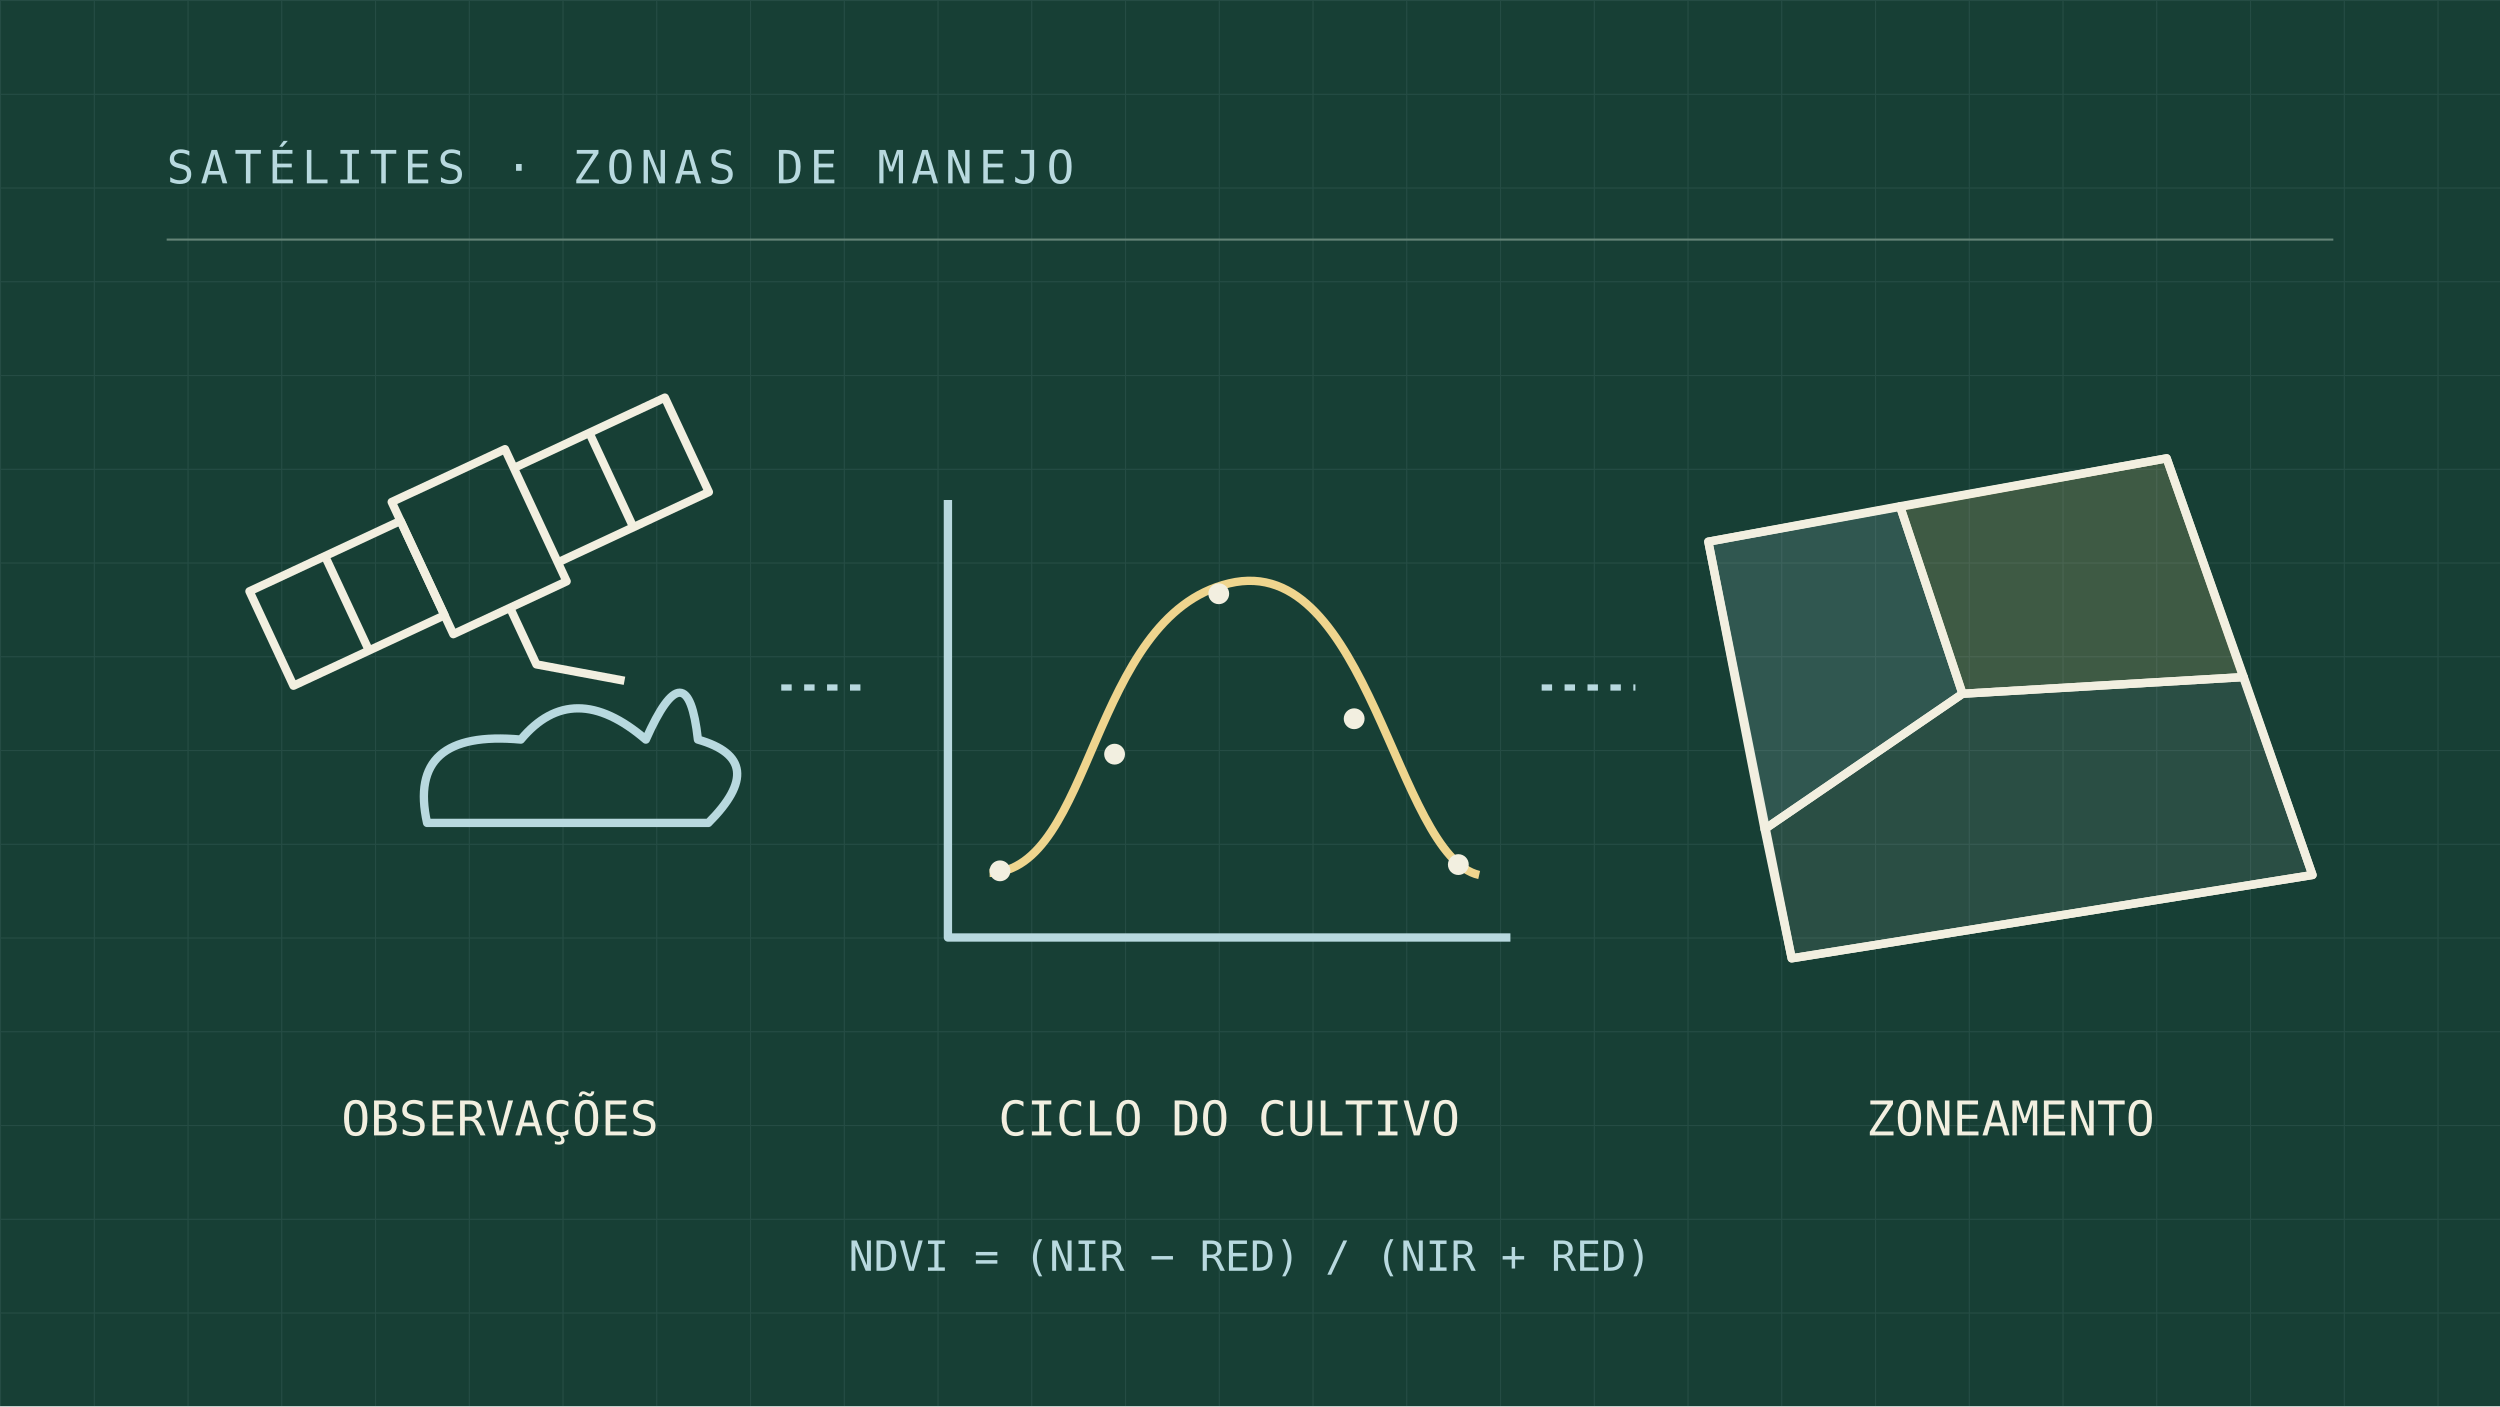
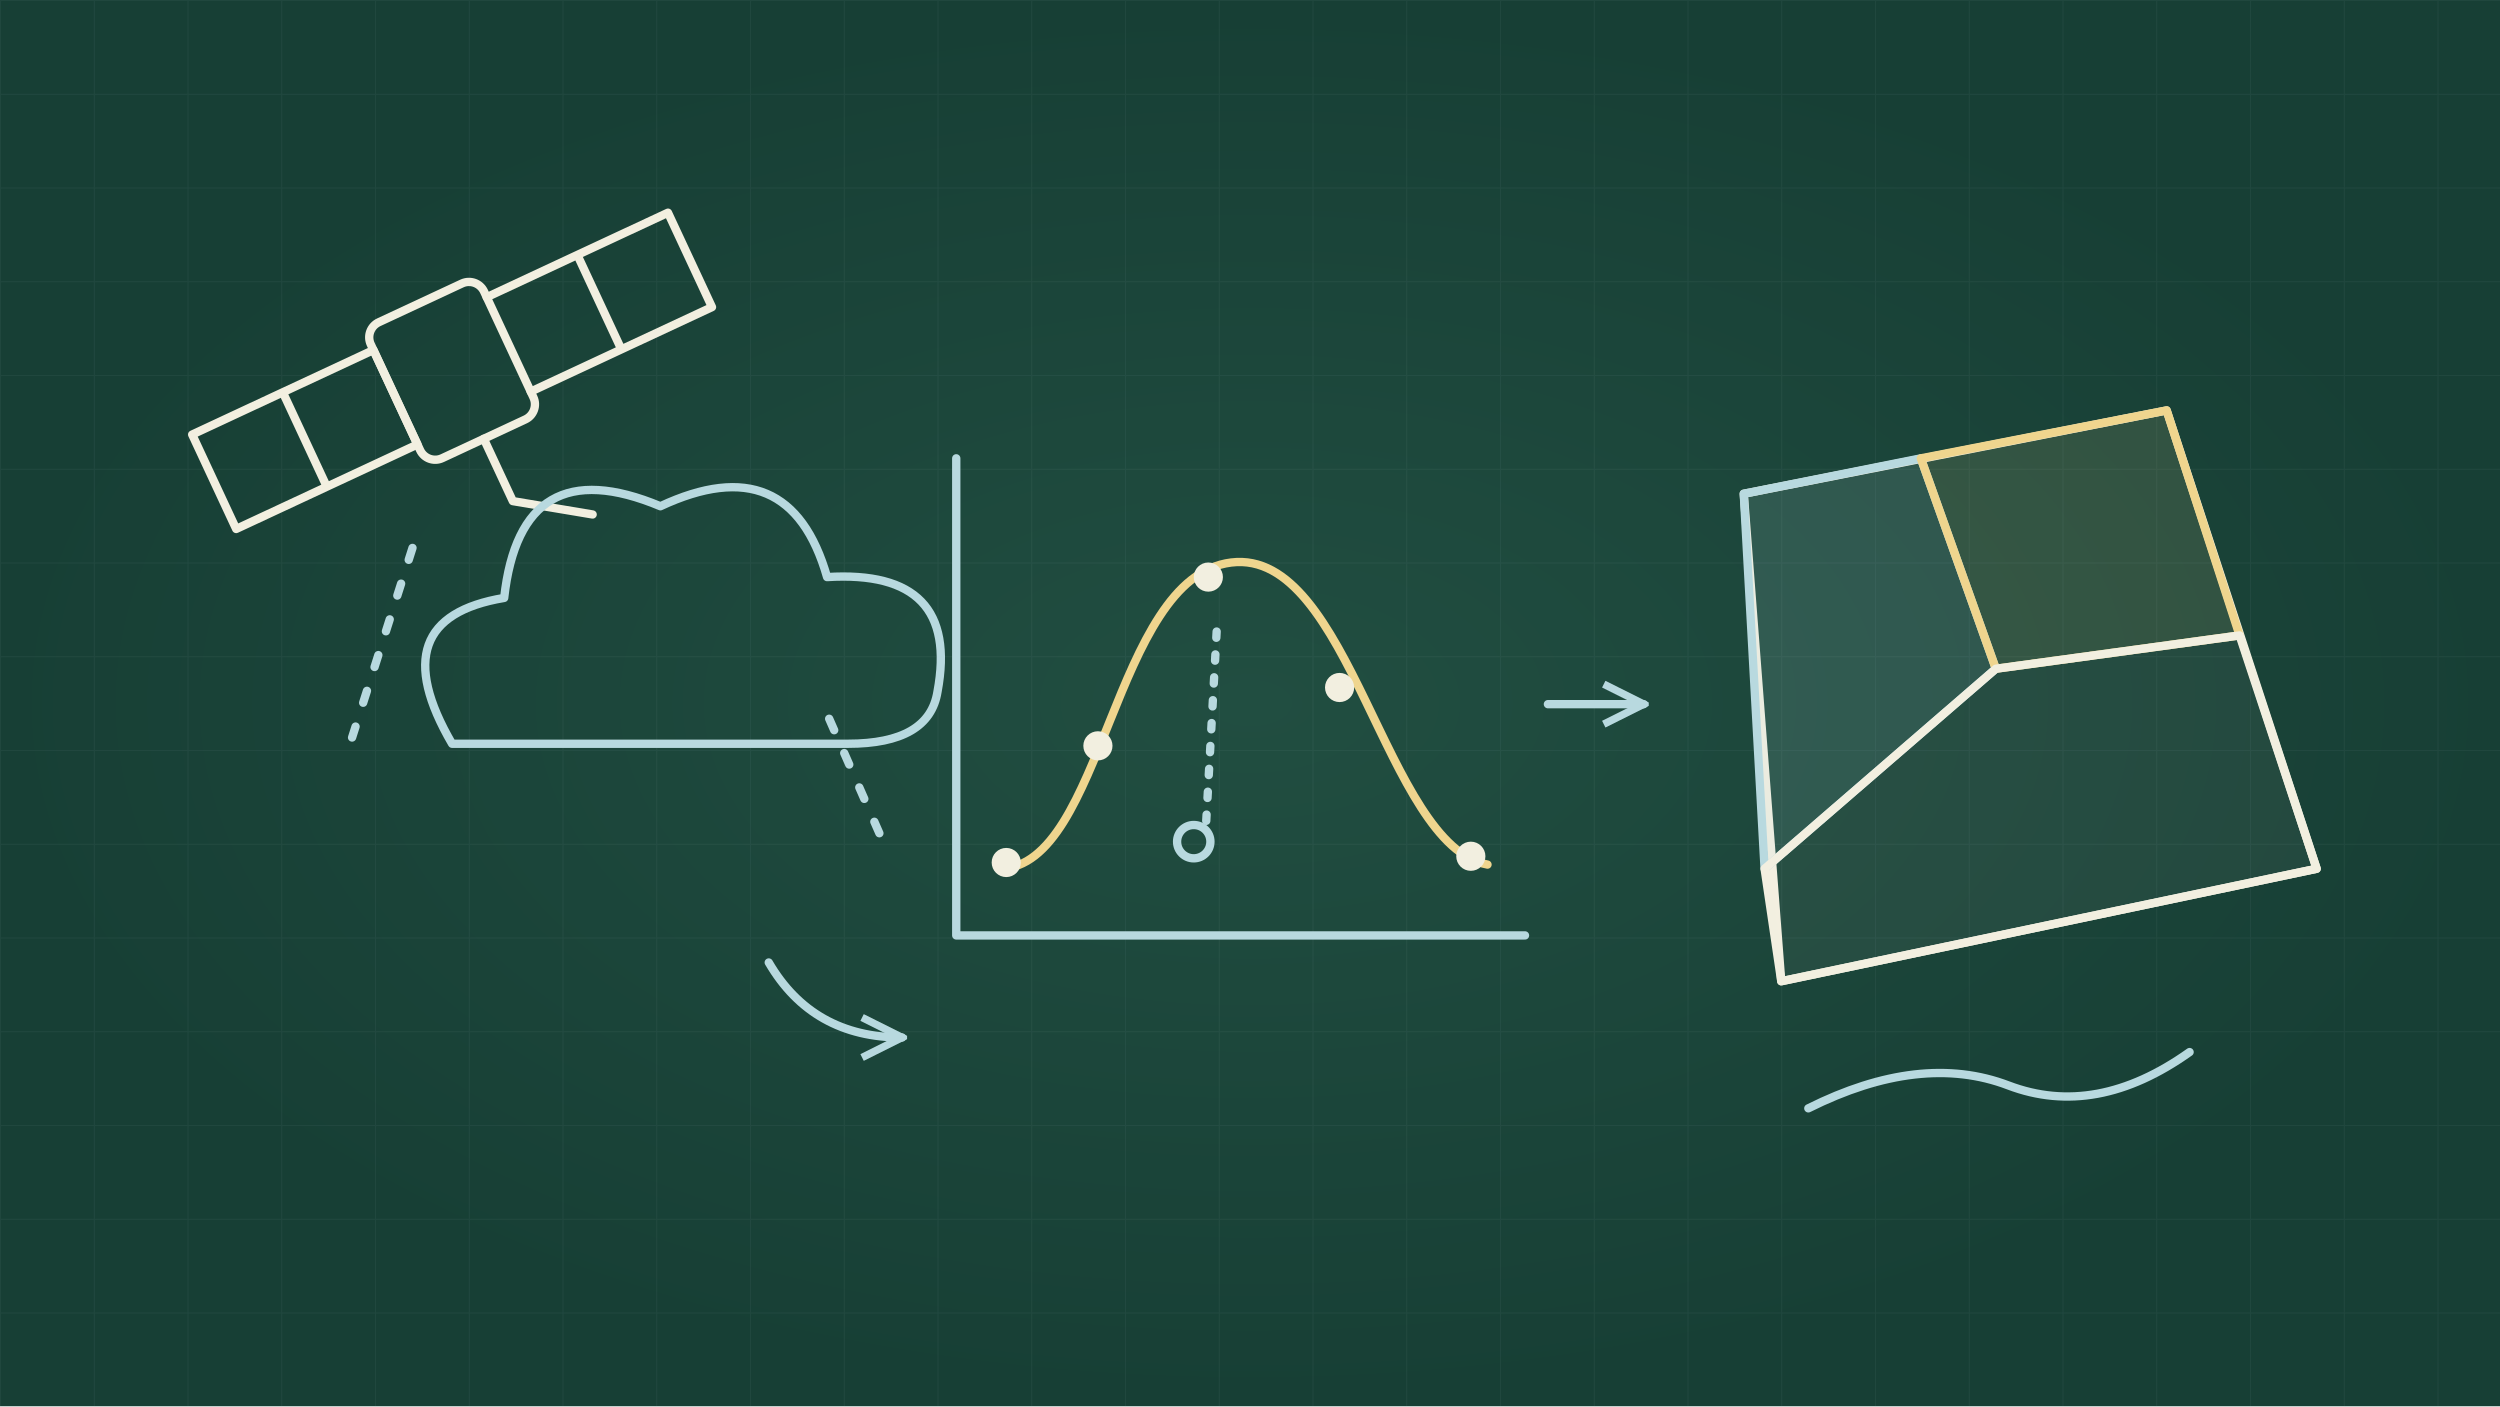
<svg xmlns="http://www.w3.org/2000/svg" width="1200" height="675" viewBox="0 0 1200 675" role="img" aria-labelledby="title desc">
  <defs>
    <pattern id="grid" width="45" height="45" patternUnits="userSpaceOnUse">
-       <path d="M45 0H0V45" fill="none" stroke="#b8d9df" stroke-opacity=".09" />
+       <path d="M45 0H0V45" fill="none" stroke="#b8d9df" stroke-opacity=".055" />
    </pattern>
+     <radialGradient id="board">
+       <stop stop-color="#214e41" />
+       <stop offset="1" stop-color="#173f35" />
+     </radialGradient>
+     <marker id="arrow" viewBox="0 0 10 10" refX="9" refY="5" markerWidth="6" markerHeight="6" orient="auto-start-reverse">
+       <path d="M1 1L9 5 1 9" fill="none" stroke="#b8d9df" stroke-width="1.5" />
+     </marker>
  </defs>
-   <rect width="1200" height="675" fill="#173f35" />
+   <rect width="1200" height="675" fill="url(#board)" />
  <rect width="1200" height="675" fill="url(#grid)" />
-   <text x="80" y="88" fill="#b8d9df" font-family="monospace" font-size="22" letter-spacing="3">SATÉLITES · ZONAS DE MANEJO</text>
-   <path d="M80 115h1040" stroke="#648477" />
-   <g fill="none" stroke="#f2efe0" stroke-width="4" stroke-linejoin="round">
-     <g transform="translate(230 260) rotate(-25)">
-       <rect x="-30" y="-35" width="60" height="70" />
-       <path d="M-110-25h80v50h-80zM30-25h80v50H30M-70-25v50M70-25v50M0 35v30l35 25" />
+   <g fill="none" stroke-width="4" stroke-linecap="round" stroke-linejoin="round">
+     <g transform="translate(217 178) rotate(-25)">
+       <rect x="-30" y="-36" width="60" height="72" rx="8" stroke="#f2efe0" />
+       <path d="M-126-25h96v50h-96zM30-25h96v50H30M-78-25v50M78-25v50M0 36v33l32 22" stroke="#f2efe0" />
    </g>
-     <path d="M310 355q-35-30-60 0-55-5-45 40h135q30-30-5-40-5-45-25 0z" stroke="#b8d9df" />
-     <path d="M455 240v210h270" stroke="#b8d9df" />
-     <path d="M475 419C525 418 523 296 590 280S670 411 710 420" stroke="#efd58e" />
-     <path d="M820 260l220-40 70 200-250 40z" />
-     <path d="M820 260l92-17 30 90-95 65z" fill="#b8d9df" fill-opacity=".16" />
-     <path d="M912 243l128-23 37 105-135 8z" fill="#efd58e" fill-opacity=".18" />
-     <path d="M847 398l95-65 135-8 33 95-250 40z" fill="#f2efe0" fill-opacity=".09" />
+     <g transform="translate(317 327)">
+       <path d="M-100 30q-35-60 25-70 8-72 75-44 62-29 80 34 64-4 53 55-4 25-43 25z" stroke="#b8d9df" />
+     </g>
+     <path d="M198 263l-29 91m229-9 25 57" stroke="#b8d9df" stroke-dasharray="6 12" />
+     <path d="M459 220v229h273" stroke="#b8d9df" />
+     <path d="M480 417C530 416 534 277 591 270S665 406 714 415" stroke="#efd58e" />
+     <circle cx="483" cy="414" r="5" stroke="#f2efe0" fill="#f2efe0" />
+     <circle cx="527" cy="358" r="5" stroke="#f2efe0" fill="#f2efe0" />
+     <circle cx="580" cy="277" r="5" stroke="#f2efe0" fill="#f2efe0" />
+     <circle cx="643" cy="330" r="5" stroke="#f2efe0" fill="#f2efe0" />
+     <circle cx="706" cy="411" r="5" stroke="#f2efe0" fill="#f2efe0" />
+     <circle cx="573" cy="404" r="8" stroke="#b8d9df" fill="none" />
+     <path d="M579 394l5-91" stroke="#b8d9df" stroke-dasharray="3 8" />
+     <path d="M369 462q21 36 64 36" stroke="#b8d9df" marker-end="url(#arrow)" />
+     <path d="M743 338h46" stroke="#b8d9df" marker-end="url(#arrow)" />
+     <path d="M837 237l203-40 72 220-257 54z" stroke="#f2efe0" />
+     <path d="M837 237l85-17 36 101-111 96z" stroke="#b8d9df" fill="#b8d9df" fill-opacity=".13" />
+     <path d="M922 220l118-23 35 108-117 16z" stroke="#efd58e" fill="#efd58e" fill-opacity=".12" />
+     <path d="M847 417l111-96 117-16 37 112-257 54z" stroke="#f2efe0" fill="#f2efe0" fill-opacity=".05" />
+     <path d="M868 532q54-27 96-11t87-16" stroke="#b8d9df" />
  </g>
-   <g fill="#f2efe0">
-     <circle cx="480" cy="418" r="5" />
-     <circle cx="535" cy="362" r="5" />
-     <circle cx="585" cy="285" r="5" />
-     <circle cx="650" cy="345" r="5" />
-     <circle cx="700" cy="415" r="5" />
-   </g>
-   <path d="M375 330h40m325 0h45" stroke="#b8d9df" stroke-width="3" stroke-dasharray="5 6" />
-   <g fill="#f2efe0" font-family="monospace" font-size="23" text-anchor="middle">
-     <text x="240" y="545">OBSERVAÇÕES</text>
-     <text x="590" y="545">CICLO DO CULTIVO</text>
-     <text x="965" y="545">ZONEAMENTO</text>
-   </g>
-   <text x="600" y="610" text-anchor="middle" fill="#b8d9df" font-family="monospace" font-size="20">NDVI = (NIR − RED) / (NIR + RED)</text>
</svg>
